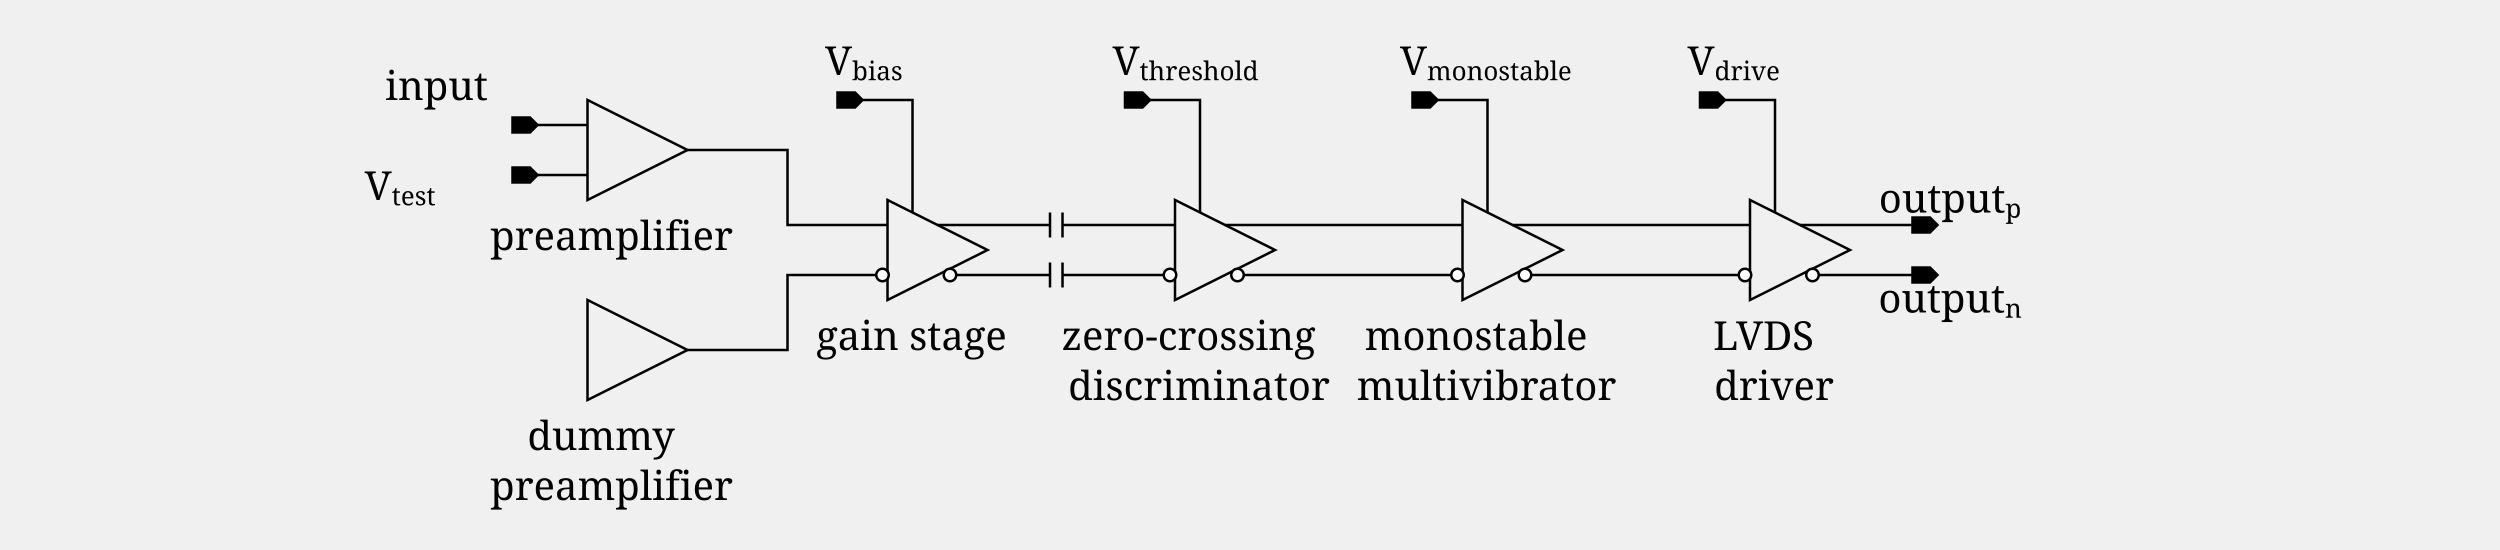
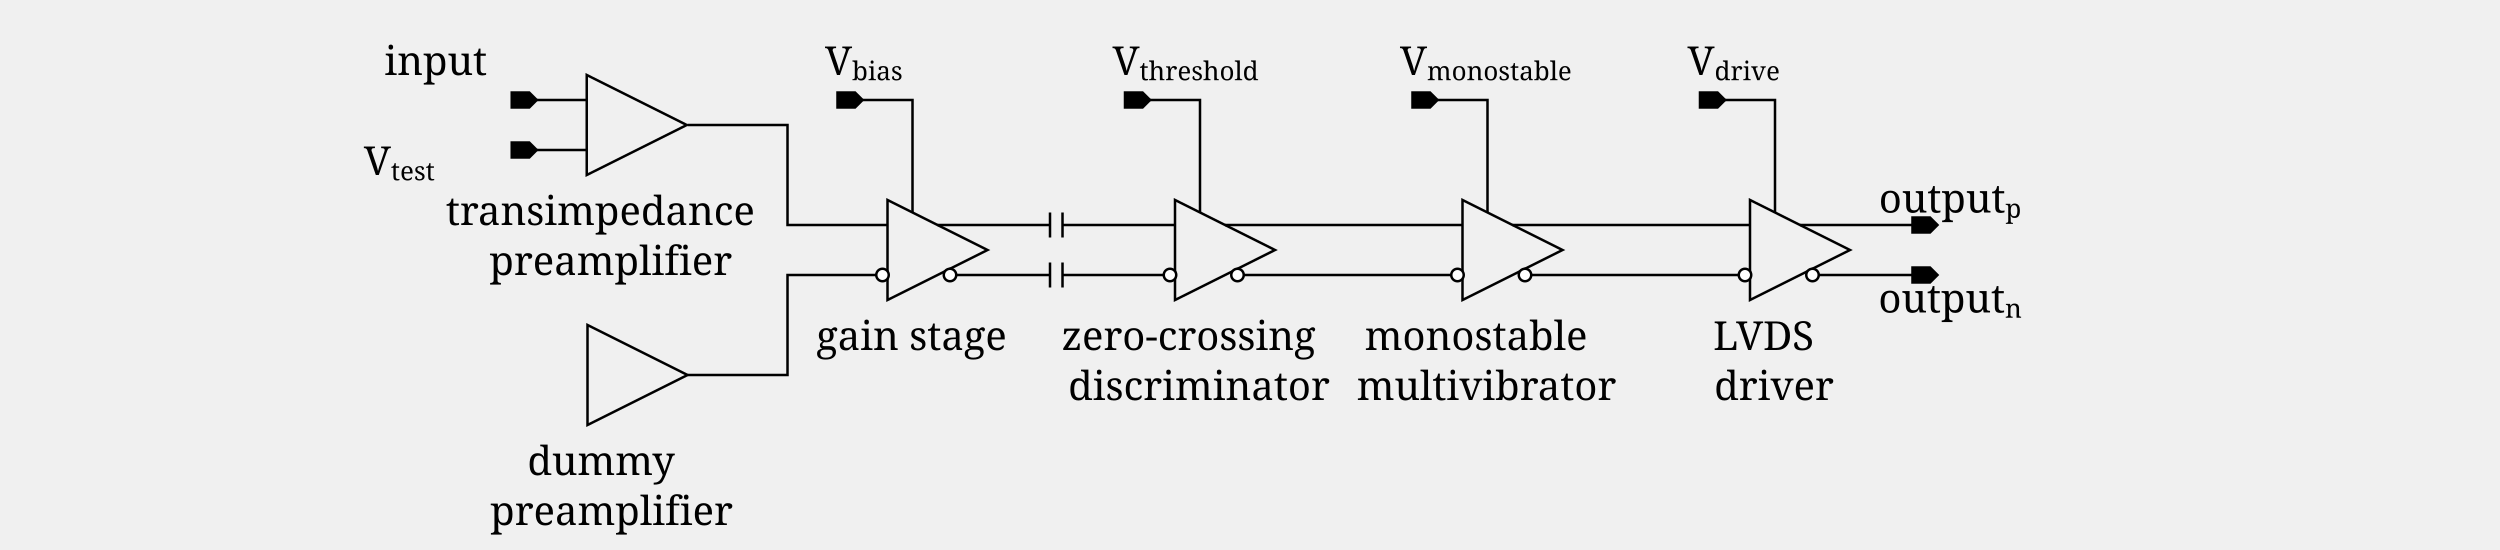
<svg xmlns="http://www.w3.org/2000/svg" width="1000" height="220" viewBox="0 0 264.58 58.208" version="1.1" id="svg1801">
  <defs id="defs1795">
    <marker orient="auto" refY="0" refX="0" id="Arrow1Mend-555" style="overflow:visible">
      <path id="path4016-71" d="M 0,0 5,-5 -12.5,0 5,5 Z" style="fill-rule:evenodd;stroke:#000000;stroke-width:1pt" transform="matrix(-0.4,0,0,-0.4,-4,0)" />
    </marker>
    <marker orient="auto" refY="0" refX="0" id="Arrow1Mend-6" style="overflow:visible">
      <path id="path4016-43" d="M 0,0 5,-5 -12.5,0 5,5 Z" style="fill-rule:evenodd;stroke:#000000;stroke-width:1pt" transform="matrix(-0.4,0,0,-0.4,-4,0)" />
    </marker>
    <marker orient="auto" refY="0" refX="0" id="Arrow1Mend-93" style="overflow:visible">
      <path id="path4016-33" d="M 0,0 5,-5 -12.5,0 5,5 Z" style="fill-rule:evenodd;stroke:#000000;stroke-width:1pt" transform="matrix(-0.4,0,0,-0.4,-4,0)" />
    </marker>
    <marker orient="auto" refY="0" refX="0" id="Arrow1Mend-00" style="overflow:visible">
      <path id="path4016-55" d="M 0,0 5,-5 -12.5,0 5,5 Z" style="fill-rule:evenodd;stroke:#000000;stroke-width:1pt" transform="matrix(-0.4,0,0,-0.4,-4,0)" />
    </marker>
    <marker orient="auto" refY="0" refX="0" id="Arrow1Mend-44" style="overflow:visible">
      <path id="path4016-8" d="M 0,0 5,-5 -12.5,0 5,5 Z" style="fill-rule:evenodd;stroke:#000000;stroke-width:1pt" transform="matrix(-0.4,0,0,-0.4,-4,0)" />
    </marker>
    <marker orient="auto" refY="0" refX="0" id="marker1569" style="overflow:visible">
      <path id="path1567" d="M 0,0 5,-5 -12.5,0 5,5 Z" style="fill-rule:evenodd;stroke:#000000;stroke-width:1pt" transform="matrix(-0.4,0,0,-0.4,-4,0)" />
    </marker>
    <marker orient="auto" refY="0" refX="0" id="marker1573" style="overflow:visible">
      <path id="path1571" d="M 0,0 5,-5 -12.5,0 5,5 Z" style="fill-rule:evenodd;stroke:#000000;stroke-width:1pt" transform="matrix(-0.4,0,0,-0.4,-4,0)" />
    </marker>
    <marker orient="auto" refY="0" refX="0" id="marker1577" style="overflow:visible">
      <path id="path1575" d="M 0,0 5,-5 -12.5,0 5,5 Z" style="fill-rule:evenodd;stroke:#000000;stroke-width:1pt" transform="matrix(-0.4,0,0,-0.4,-4,0)" />
    </marker>
    <marker orient="auto" refY="0" refX="0" id="marker1581" style="overflow:visible">
      <path id="path1579" d="M 0,0 5,-5 -12.5,0 5,5 Z" style="fill-rule:evenodd;stroke:#000000;stroke-width:1pt" transform="matrix(-0.4,0,0,-0.4,-4,0)" />
    </marker>
    <marker orient="auto" refY="0" refX="0" id="marker1585" style="overflow:visible">
      <path id="path1583" d="M 0,0 5,-5 -12.5,0 5,5 Z" style="fill-rule:evenodd;stroke:#000000;stroke-width:1pt" transform="matrix(-0.4,0,0,-0.4,-4,0)" />
    </marker>
    <marker orient="auto" refY="0" refX="0" id="marker1589" style="overflow:visible">
      <path id="path1587" d="M 0,0 5,-5 -12.5,0 5,5 Z" style="fill-rule:evenodd;stroke:#000000;stroke-width:1pt" transform="matrix(-0.4,0,0,-0.4,-4,0)" />
    </marker>
    <marker orient="auto" refY="0" refX="0" id="marker1593" style="overflow:visible">
      <path id="path1591" d="M 0,0 5,-5 -12.5,0 5,5 Z" style="fill-rule:evenodd;stroke:#000000;stroke-width:1pt" transform="matrix(-0.4,0,0,-0.4,-4,0)" />
    </marker>
    <marker orient="auto" refY="0" refX="0" id="Arrow1Mend" style="overflow:visible">
      <path id="path4016" d="M 0,0 5,-5 -12.5,0 5,5 Z" style="fill-rule:evenodd;stroke:#000000;stroke-width:1pt" transform="matrix(-0.4,0,0,-0.4,-4,0)" />
    </marker>
    <marker orient="auto" refY="0" refX="0" id="marker1599" style="overflow:visible">
      <path id="path1597" d="M 0,0 5,-5 -12.5,0 5,5 Z" style="fill-rule:evenodd;stroke:#000000;stroke-width:1pt" transform="matrix(-0.4,0,0,-0.4,-4,0)" />
    </marker>
    <marker orient="auto" refY="0" refX="0" id="marker1603" style="overflow:visible">
      <path id="path1601" d="M 0,0 5,-5 -12.5,0 5,5 Z" style="fill-rule:evenodd;stroke:#000000;stroke-width:1pt" transform="matrix(-0.4,0,0,-0.4,-4,0)" />
    </marker>
    <marker orient="auto" refY="0" refX="0" id="marker1607" style="overflow:visible">
      <path id="path1605" d="M 0,0 5,-5 -12.5,0 5,5 Z" style="fill-rule:evenodd;stroke:#000000;stroke-width:1pt" transform="matrix(-0.4,0,0,-0.4,-4,0)" />
    </marker>
    <marker orient="auto" refY="0" refX="0" id="marker1611" style="overflow:visible">
      <path id="path1609" d="M 0,0 5,-5 -12.5,0 5,5 Z" style="fill-rule:evenodd;stroke:#000000;stroke-width:1pt" transform="matrix(-0.4,0,0,-0.4,-4,0)" />
    </marker>
    <marker orient="auto" refY="0" refX="0" id="marker1615" style="overflow:visible">
      <path id="path1613" d="M 0,0 5,-5 -12.5,0 5,5 Z" style="fill-rule:evenodd;stroke:#000000;stroke-width:1pt" transform="matrix(-0.4,0,0,-0.4,-4,0)" />
    </marker>
    <marker orient="auto" refY="0" refX="0" id="marker1619" style="overflow:visible">
      <path id="path1617" d="M 0,0 5,-5 -12.5,0 5,5 Z" style="fill-rule:evenodd;stroke:#000000;stroke-width:1pt" transform="matrix(-0.4,0,0,-0.4,-4,0)" />
    </marker>
    <marker orient="auto" refY="0" refX="0" id="marker1623" style="overflow:visible">
      <path id="path1621" d="M 0,0 5,-5 -12.5,0 5,5 Z" style="fill-rule:evenodd;stroke:#000000;stroke-width:1pt" transform="matrix(-0.4,0,0,-0.4,-4,0)" />
    </marker>
    <marker orient="auto" refY="0" refX="0" id="marker1627" style="overflow:visible">
      <path id="path1625" d="M 0,0 5,-5 -12.5,0 5,5 Z" style="fill-rule:evenodd;stroke:#000000;stroke-width:1pt" transform="matrix(-0.4,0,0,-0.4,-4,0)" />
    </marker>
    <marker orient="auto" refY="0" refX="0" id="Arrow1Mstart" style="overflow:visible">
      <path id="path4013" d="M 0,0 5,-5 -12.5,0 5,5 Z" style="fill-rule:evenodd;stroke:#000000;stroke-width:1pt" transform="matrix(0.4,0,0,0.4,4,0)" />
    </marker>
    <marker orient="auto" refY="0" refX="0" id="marker1633" style="overflow:visible">
      <path id="path1631" d="M 0,0 5,-5 -12.5,0 5,5 Z" style="fill-rule:evenodd;stroke:#000000;stroke-width:1pt" transform="matrix(-0.4,0,0,-0.4,-4,0)" />
    </marker>
    <marker orient="auto" refY="0" refX="0" id="marker1637" style="overflow:visible">
      <path id="path1635" d="M 0,0 5,-5 -12.5,0 5,5 Z" style="fill-rule:evenodd;stroke:#000000;stroke-width:1pt" transform="matrix(-0.4,0,0,-0.4,-4,0)" />
    </marker>
    <marker orient="auto" refY="0" refX="0" id="marker1641" style="overflow:visible">
      <path id="path1639" d="M 0,0 5,-5 -12.5,0 5,5 Z" style="fill-rule:evenodd;stroke:#000000;stroke-width:1pt" transform="matrix(-0.4,0,0,-0.4,-4,0)" />
    </marker>
    <marker orient="auto" refY="0" refX="0" id="marker1645" style="overflow:visible">
      <path id="path1643" d="M 0,0 5,-5 -12.5,0 5,5 Z" style="fill-rule:evenodd;stroke:#000000;stroke-width:1pt" transform="matrix(-0.4,0,0,-0.4,-4,0)" />
    </marker>
    <marker orient="auto" refY="0" refX="0" id="Arrow1Mend-555-3" style="overflow:visible">
      <path id="path4016-71-6" d="M 0,0 5,-5 -12.5,0 5,5 Z" style="fill-rule:evenodd;stroke:#000000;stroke-width:1pt" transform="matrix(-0.4,0,0,-0.4,-4,0)" />
    </marker>
    <marker orient="auto" refY="0" refX="0" id="Arrow1Mend-6-7" style="overflow:visible">
      <path id="path4016-43-5" d="M 0,0 5,-5 -12.5,0 5,5 Z" style="fill-rule:evenodd;stroke:#000000;stroke-width:1pt" transform="matrix(-0.4,0,0,-0.4,-4,0)" />
    </marker>
    <marker orient="auto" refY="0" refX="0" id="Arrow1Mend-93-3" style="overflow:visible">
      <path id="path4016-33-5" d="M 0,0 5,-5 -12.5,0 5,5 Z" style="fill-rule:evenodd;stroke:#000000;stroke-width:1pt" transform="matrix(-0.4,0,0,-0.4,-4,0)" />
    </marker>
    <marker orient="auto" refY="0" refX="0" id="Arrow1Mend-00-6" style="overflow:visible">
      <path id="path4016-55-2" d="M 0,0 5,-5 -12.5,0 5,5 Z" style="fill-rule:evenodd;stroke:#000000;stroke-width:1pt" transform="matrix(-0.4,0,0,-0.4,-4,0)" />
    </marker>
    <marker orient="auto" refY="0" refX="0" id="Arrow1Mend-44-9" style="overflow:visible">
      <path id="path4016-8-1" d="M 0,0 5,-5 -12.5,0 5,5 Z" style="fill-rule:evenodd;stroke:#000000;stroke-width:1pt" transform="matrix(-0.4,0,0,-0.4,-4,0)" />
    </marker>
    <marker orient="auto" refY="0" refX="0" id="marker3151" style="overflow:visible">
      <path id="path3149" d="M 0,0 5,-5 -12.5,0 5,5 Z" style="fill-rule:evenodd;stroke:#000000;stroke-width:1pt" transform="matrix(-0.4,0,0,-0.4,-4,0)" />
    </marker>
    <marker orient="auto" refY="0" refX="0" id="marker3155" style="overflow:visible">
      <path id="path3153" d="M 0,0 5,-5 -12.5,0 5,5 Z" style="fill-rule:evenodd;stroke:#000000;stroke-width:1pt" transform="matrix(-0.4,0,0,-0.4,-4,0)" />
    </marker>
    <marker orient="auto" refY="0" refX="0" id="marker3159" style="overflow:visible">
      <path id="path3157" d="M 0,0 5,-5 -12.5,0 5,5 Z" style="fill-rule:evenodd;stroke:#000000;stroke-width:1pt" transform="matrix(-0.4,0,0,-0.4,-4,0)" />
    </marker>
    <marker orient="auto" refY="0" refX="0" id="marker3163" style="overflow:visible">
      <path id="path3161" d="M 0,0 5,-5 -12.5,0 5,5 Z" style="fill-rule:evenodd;stroke:#000000;stroke-width:1pt" transform="matrix(-0.4,0,0,-0.4,-4,0)" />
    </marker>
    <marker orient="auto" refY="0" refX="0" id="marker3167" style="overflow:visible">
      <path id="path3165" d="M 0,0 5,-5 -12.5,0 5,5 Z" style="fill-rule:evenodd;stroke:#000000;stroke-width:1pt" transform="matrix(-0.4,0,0,-0.4,-4,0)" />
    </marker>
    <marker orient="auto" refY="0" refX="0" id="marker3171" style="overflow:visible">
      <path id="path3169" d="M 0,0 5,-5 -12.5,0 5,5 Z" style="fill-rule:evenodd;stroke:#000000;stroke-width:1pt" transform="matrix(-0.4,0,0,-0.4,-4,0)" />
    </marker>
    <marker orient="auto" refY="0" refX="0" id="marker3175" style="overflow:visible">
      <path id="path3173" d="M 0,0 5,-5 -12.5,0 5,5 Z" style="fill-rule:evenodd;stroke:#000000;stroke-width:1pt" transform="matrix(-0.4,0,0,-0.4,-4,0)" />
    </marker>
    <marker orient="auto" refY="0" refX="0" id="Arrow1Mend-2" style="overflow:visible">
      <path id="path4016-7" d="M 0,0 5,-5 -12.5,0 5,5 Z" style="fill-rule:evenodd;stroke:#000000;stroke-width:1pt" transform="matrix(-0.4,0,0,-0.4,-4,0)" />
    </marker>
    <marker orient="auto" refY="0" refX="0" id="marker3181" style="overflow:visible">
      <path id="path3179" d="M 0,0 5,-5 -12.5,0 5,5 Z" style="fill-rule:evenodd;stroke:#000000;stroke-width:1pt" transform="matrix(-0.4,0,0,-0.4,-4,0)" />
    </marker>
    <marker orient="auto" refY="0" refX="0" id="marker3185" style="overflow:visible">
      <path id="path3183" d="M 0,0 5,-5 -12.5,0 5,5 Z" style="fill-rule:evenodd;stroke:#000000;stroke-width:1pt" transform="matrix(-0.4,0,0,-0.4,-4,0)" />
    </marker>
    <marker orient="auto" refY="0" refX="0" id="marker3189" style="overflow:visible">
      <path id="path3187" d="M 0,0 5,-5 -12.5,0 5,5 Z" style="fill-rule:evenodd;stroke:#000000;stroke-width:1pt" transform="matrix(-0.4,0,0,-0.4,-4,0)" />
    </marker>
    <marker orient="auto" refY="0" refX="0" id="marker3193" style="overflow:visible">
      <path id="path3191" d="M 0,0 5,-5 -12.5,0 5,5 Z" style="fill-rule:evenodd;stroke:#000000;stroke-width:1pt" transform="matrix(-0.4,0,0,-0.4,-4,0)" />
    </marker>
    <marker orient="auto" refY="0" refX="0" id="marker3197" style="overflow:visible">
      <path id="path3195" d="M 0,0 5,-5 -12.5,0 5,5 Z" style="fill-rule:evenodd;stroke:#000000;stroke-width:1pt" transform="matrix(-0.4,0,0,-0.4,-4,0)" />
    </marker>
    <marker orient="auto" refY="0" refX="0" id="marker3201" style="overflow:visible">
      <path id="path3199" d="M 0,0 5,-5 -12.5,0 5,5 Z" style="fill-rule:evenodd;stroke:#000000;stroke-width:1pt" transform="matrix(-0.4,0,0,-0.4,-4,0)" />
    </marker>
    <marker orient="auto" refY="0" refX="0" id="marker3205" style="overflow:visible">
      <path id="path3203" d="M 0,0 5,-5 -12.5,0 5,5 Z" style="fill-rule:evenodd;stroke:#000000;stroke-width:1pt" transform="matrix(-0.4,0,0,-0.4,-4,0)" />
    </marker>
    <marker orient="auto" refY="0" refX="0" id="marker3209" style="overflow:visible">
      <path id="path3207" d="M 0,0 5,-5 -12.5,0 5,5 Z" style="fill-rule:evenodd;stroke:#000000;stroke-width:1pt" transform="matrix(-0.4,0,0,-0.4,-4,0)" />
    </marker>
    <marker orient="auto" refY="0" refX="0" id="Arrow1Mstart-0" style="overflow:visible">
      <path id="path4013-9" d="M 0,0 5,-5 -12.5,0 5,5 Z" style="fill-rule:evenodd;stroke:#000000;stroke-width:1pt" transform="matrix(0.4,0,0,0.4,4,0)" />
    </marker>
    <marker orient="auto" refY="0" refX="0" id="marker3215" style="overflow:visible">
      <path id="path3213" d="M 0,0 5,-5 -12.5,0 5,5 Z" style="fill-rule:evenodd;stroke:#000000;stroke-width:1pt" transform="matrix(-0.4,0,0,-0.4,-4,0)" />
    </marker>
    <marker orient="auto" refY="0" refX="0" id="marker3219" style="overflow:visible">
      <path id="path3217" d="M 0,0 5,-5 -12.5,0 5,5 Z" style="fill-rule:evenodd;stroke:#000000;stroke-width:1pt" transform="matrix(-0.4,0,0,-0.4,-4,0)" />
    </marker>
    <marker orient="auto" refY="0" refX="0" id="marker3223" style="overflow:visible">
      <path id="path3221" d="M 0,0 5,-5 -12.5,0 5,5 Z" style="fill-rule:evenodd;stroke:#000000;stroke-width:1pt" transform="matrix(-0.4,0,0,-0.4,-4,0)" />
    </marker>
    <marker orient="auto" refY="0" refX="0" id="marker3227" style="overflow:visible">
      <path id="path3225" d="M 0,0 5,-5 -12.5,0 5,5 Z" style="fill-rule:evenodd;stroke:#000000;stroke-width:1pt" transform="matrix(-0.4,0,0,-0.4,-4,0)" />
    </marker>
    <marker orient="auto" refY="0" refX="0" id="Arrow1Mend-2-6" style="overflow:visible">
      <path id="path4016-7-2" d="M 0,0 5,-5 -12.5,0 5,5 Z" style="fill-rule:evenodd;stroke:#000000;stroke-width:1pt" transform="matrix(-0.4,0,0,-0.4,-4,0)" />
    </marker>
    <marker orient="auto" refY="0" refX="0" id="marker1415" style="overflow:visible">
      <path id="path1413" d="M 0,0 5,-5 -12.5,0 5,5 Z" style="fill-rule:evenodd;stroke:#000000;stroke-width:1pt" transform="matrix(-0.4,0,0,-0.4,-4,0)" />
    </marker>
    <marker orient="auto" refY="0" refX="0" id="marker1419" style="overflow:visible">
      <path id="path1417" d="M 0,0 5,-5 -12.5,0 5,5 Z" style="fill-rule:evenodd;stroke:#000000;stroke-width:1pt" transform="matrix(-0.4,0,0,-0.4,-4,0)" />
    </marker>
    <marker orient="auto" refY="0" refX="0" id="marker1423" style="overflow:visible">
      <path id="path1421" d="M 0,0 5,-5 -12.5,0 5,5 Z" style="fill-rule:evenodd;stroke:#000000;stroke-width:1pt" transform="matrix(-0.4,0,0,-0.4,-4,0)" />
    </marker>
    <marker orient="auto" refY="0" refX="0" id="marker1427" style="overflow:visible">
      <path id="path1425" d="M 0,0 5,-5 -12.5,0 5,5 Z" style="fill-rule:evenodd;stroke:#000000;stroke-width:1pt" transform="matrix(-0.4,0,0,-0.4,-4,0)" />
    </marker>
    <marker orient="auto" refY="0" refX="0" id="marker1431" style="overflow:visible">
      <path id="path1429" d="M 0,0 5,-5 -12.5,0 5,5 Z" style="fill-rule:evenodd;stroke:#000000;stroke-width:1pt" transform="matrix(-0.4,0,0,-0.4,-4,0)" />
    </marker>
    <marker orient="auto" refY="0" refX="0" id="marker1435" style="overflow:visible">
      <path id="path1433" d="M 0,0 5,-5 -12.5,0 5,5 Z" style="fill-rule:evenodd;stroke:#000000;stroke-width:1pt" transform="matrix(-0.4,0,0,-0.4,-4,0)" />
    </marker>
    <marker orient="auto" refY="0" refX="0" id="marker1439" style="overflow:visible">
      <path id="path1437" d="M 0,0 5,-5 -12.5,0 5,5 Z" style="fill-rule:evenodd;stroke:#000000;stroke-width:1pt" transform="matrix(-0.4,0,0,-0.4,-4,0)" />
    </marker>
    <marker orient="auto" refY="0" refX="0" id="Arrow1Mstart-7" style="overflow:visible">
      <path id="path4013-92" d="M 0,0 5,-5 -12.5,0 5,5 Z" style="fill-rule:evenodd;stroke:#000000;stroke-width:1pt" transform="matrix(0.4,0,0,0.4,4,0)" />
    </marker>
    <marker orient="auto" refY="0" refX="0" id="Arrow1Mend-555-3-0" style="overflow:visible">
      <path id="path4016-71-6-2" d="M 0,0 5,-5 -12.5,0 5,5 Z" style="fill-rule:evenodd;stroke:#000000;stroke-width:1pt" transform="matrix(-0.4,0,0,-0.4,-4,0)" />
    </marker>
    <marker orient="auto" refY="0" refX="0" id="Arrow1Mend-6-7-2" style="overflow:visible">
      <path id="path4016-43-5-2" d="M 0,0 5,-5 -12.5,0 5,5 Z" style="fill-rule:evenodd;stroke:#000000;stroke-width:1pt" transform="matrix(-0.4,0,0,-0.4,-4,0)" />
    </marker>
    <marker orient="auto" refY="0" refX="0" id="Arrow1Mstart-7-8" style="overflow:visible">
      <path id="path4013-92-9" d="M 0,0 5,-5 -12.5,0 5,5 Z" style="fill-rule:evenodd;stroke:#000000;stroke-width:1pt" transform="matrix(0.4,0,0,0.4,4,0)" />
    </marker>
    <marker orient="auto" refY="0" refX="0" id="Arrow1Mend-555-3-0-7" style="overflow:visible">
      <path id="path4016-71-6-2-3" d="M 0,0 5,-5 -12.5,0 5,5 Z" style="fill-rule:evenodd;stroke:#000000;stroke-width:1pt" transform="matrix(-0.4,0,0,-0.4,-4,0)" />
    </marker>
    <marker orient="auto" refY="0" refX="0" id="Arrow1Mend-2-2" style="overflow:visible">
      <path id="path4016-7-28" d="M 0,0 5,-5 -12.5,0 5,5 Z" style="fill-rule:evenodd;stroke:#000000;stroke-width:1pt" transform="matrix(-0.4,0,0,-0.4,-4,0)" />
    </marker>
    <marker orient="auto" refY="0" refX="0" id="marker1662" style="overflow:visible">
      <path id="path1660" d="M 0,0 5,-5 -12.5,0 5,5 Z" style="fill-rule:evenodd;stroke:#000000;stroke-width:1pt" transform="matrix(-0.4,0,0,-0.4,-4,0)" />
    </marker>
    <marker orient="auto" refY="0" refX="0" id="marker1666" style="overflow:visible">
      <path id="path1664" d="M 0,0 5,-5 -12.5,0 5,5 Z" style="fill-rule:evenodd;stroke:#000000;stroke-width:1pt" transform="matrix(-0.4,0,0,-0.4,-4,0)" />
    </marker>
    <marker orient="auto" refY="0" refX="0" id="marker1670" style="overflow:visible">
      <path id="path1668" d="M 0,0 5,-5 -12.5,0 5,5 Z" style="fill-rule:evenodd;stroke:#000000;stroke-width:1pt" transform="matrix(-0.4,0,0,-0.4,-4,0)" />
    </marker>
    <marker orient="auto" refY="0" refX="0" id="Arrow1Mend-2-6-9" style="overflow:visible">
      <path id="path4016-7-2-7" d="M 0,0 5,-5 -12.5,0 5,5 Z" style="fill-rule:evenodd;stroke:#000000;stroke-width:1pt" transform="matrix(-0.4,0,0,-0.4,-4,0)" />
    </marker>
    <marker orient="auto" refY="0" refX="0" id="marker1676" style="overflow:visible">
      <path id="path1674" d="M 0,0 5,-5 -12.5,0 5,5 Z" style="fill-rule:evenodd;stroke:#000000;stroke-width:1pt" transform="matrix(-0.4,0,0,-0.4,-4,0)" />
    </marker>
    <marker orient="auto" refY="0" refX="0" id="marker1680" style="overflow:visible">
      <path id="path1678" d="M 0,0 5,-5 -12.5,0 5,5 Z" style="fill-rule:evenodd;stroke:#000000;stroke-width:1pt" transform="matrix(-0.4,0,0,-0.4,-4,0)" />
    </marker>
    <marker orient="auto" refY="0" refX="0" id="marker1684" style="overflow:visible">
      <path id="path1682" d="M 0,0 5,-5 -12.5,0 5,5 Z" style="fill-rule:evenodd;stroke:#000000;stroke-width:1pt" transform="matrix(-0.4,0,0,-0.4,-4,0)" />
    </marker>
    <marker orient="auto" refY="0" refX="0" id="Arrow1Mstart-7-4" style="overflow:visible">
      <path id="path4013-92-5" d="M 0,0 5,-5 -12.5,0 5,5 Z" style="fill-rule:evenodd;stroke:#000000;stroke-width:1pt" transform="matrix(0.4,0,0,0.4,4,0)" />
    </marker>
    <marker orient="auto" refY="0" refX="0" id="Arrow1Mend-555-3-0-0" style="overflow:visible">
      <path id="path4016-71-6-2-36" d="M 0,0 5,-5 -12.5,0 5,5 Z" style="fill-rule:evenodd;stroke:#000000;stroke-width:1pt" transform="matrix(-0.4,0,0,-0.4,-4,0)" />
    </marker>
    <marker orient="auto" refY="0" refX="0" id="Arrow1Mend-6-7-4" style="overflow:visible">
      <path id="path4016-43-5-9" d="M 0,0 5,-5 -12.5,0 5,5 Z" style="fill-rule:evenodd;stroke:#000000;stroke-width:1pt" transform="matrix(-0.4,0,0,-0.4,-4,0)" />
    </marker>
    <marker orient="auto" refY="0" refX="0" id="Arrow1Mend-2-1" style="overflow:visible">
      <path id="path4016-7-29" d="M 0,0 5,-5 -12.5,0 5,5 Z" style="fill-rule:evenodd;stroke:#000000;stroke-width:1pt" transform="matrix(-0.4,0,0,-0.4,-4,0)" />
    </marker>
    <marker orient="auto" refY="0" refX="0" id="marker4575" style="overflow:visible">
      <path id="path4573" d="M 0,0 5,-5 -12.5,0 5,5 Z" style="fill-rule:evenodd;stroke:#000000;stroke-width:1pt" transform="matrix(-0.4,0,0,-0.4,-4,0)" />
    </marker>
    <marker orient="auto" refY="0" refX="0" id="marker4579" style="overflow:visible">
      <path id="path4577" d="M 0,0 5,-5 -12.5,0 5,5 Z" style="fill-rule:evenodd;stroke:#000000;stroke-width:1pt" transform="matrix(-0.4,0,0,-0.4,-4,0)" />
    </marker>
    <marker orient="auto" refY="0" refX="0" id="marker4583" style="overflow:visible">
      <path id="path4581" d="M 0,0 5,-5 -12.5,0 5,5 Z" style="fill-rule:evenodd;stroke:#000000;stroke-width:1pt" transform="matrix(-0.4,0,0,-0.4,-4,0)" />
    </marker>
    <marker orient="auto" refY="0" refX="0" id="Arrow1Mend-2-6-3" style="overflow:visible">
      <path id="path4016-7-2-9" d="M 0,0 5,-5 -12.5,0 5,5 Z" style="fill-rule:evenodd;stroke:#000000;stroke-width:1pt" transform="matrix(-0.4,0,0,-0.4,-4,0)" />
    </marker>
    <marker orient="auto" refY="0" refX="0" id="marker4589" style="overflow:visible">
      <path id="path4587" d="M 0,0 5,-5 -12.5,0 5,5 Z" style="fill-rule:evenodd;stroke:#000000;stroke-width:1pt" transform="matrix(-0.4,0,0,-0.4,-4,0)" />
    </marker>
    <marker orient="auto" refY="0" refX="0" id="marker4593" style="overflow:visible">
      <path id="path4591" d="M 0,0 5,-5 -12.5,0 5,5 Z" style="fill-rule:evenodd;stroke:#000000;stroke-width:1pt" transform="matrix(-0.4,0,0,-0.4,-4,0)" />
    </marker>
    <marker orient="auto" refY="0" refX="0" id="marker4597" style="overflow:visible">
      <path id="path4595" d="M 0,0 5,-5 -12.5,0 5,5 Z" style="fill-rule:evenodd;stroke:#000000;stroke-width:1pt" transform="matrix(-0.4,0,0,-0.4,-4,0)" />
    </marker>
    <marker orient="auto" refY="0" refX="0" id="Arrow1Mend-2-2-0" style="overflow:visible">
      <path id="path4016-7-28-8" d="M 0,0 5,-5 -12.5,0 5,5 Z" style="fill-rule:evenodd;stroke:#000000;stroke-width:1pt" transform="matrix(-0.4,0,0,-0.4,-4,0)" />
    </marker>
    <marker orient="auto" refY="0" refX="0" id="marker4603" style="overflow:visible">
      <path id="path4601" d="M 0,0 5,-5 -12.5,0 5,5 Z" style="fill-rule:evenodd;stroke:#000000;stroke-width:1pt" transform="matrix(-0.4,0,0,-0.4,-4,0)" />
    </marker>
    <marker orient="auto" refY="0" refX="0" id="marker4607" style="overflow:visible">
      <path id="path4605" d="M 0,0 5,-5 -12.5,0 5,5 Z" style="fill-rule:evenodd;stroke:#000000;stroke-width:1pt" transform="matrix(-0.4,0,0,-0.4,-4,0)" />
    </marker>
    <marker orient="auto" refY="0" refX="0" id="marker4611" style="overflow:visible">
      <path id="path4609" d="M 0,0 5,-5 -12.5,0 5,5 Z" style="fill-rule:evenodd;stroke:#000000;stroke-width:1pt" transform="matrix(-0.4,0,0,-0.4,-4,0)" />
    </marker>
    <marker orient="auto" refY="0" refX="0" id="Arrow1Mend-2-6-9-8" style="overflow:visible">
      <path id="path4016-7-2-7-5" d="M 0,0 5,-5 -12.5,0 5,5 Z" style="fill-rule:evenodd;stroke:#000000;stroke-width:1pt" transform="matrix(-0.4,0,0,-0.4,-4,0)" />
    </marker>
    <marker orient="auto" refY="0" refX="0" id="marker4617" style="overflow:visible">
      <path id="path4615" d="M 0,0 5,-5 -12.5,0 5,5 Z" style="fill-rule:evenodd;stroke:#000000;stroke-width:1pt" transform="matrix(-0.4,0,0,-0.4,-4,0)" />
    </marker>
    <marker orient="auto" refY="0" refX="0" id="marker4621" style="overflow:visible">
      <path id="path4619" d="M 0,0 5,-5 -12.5,0 5,5 Z" style="fill-rule:evenodd;stroke:#000000;stroke-width:1pt" transform="matrix(-0.4,0,0,-0.4,-4,0)" />
    </marker>
    <marker orient="auto" refY="0" refX="0" id="marker4625" style="overflow:visible">
      <path id="path4623" d="M 0,0 5,-5 -12.5,0 5,5 Z" style="fill-rule:evenodd;stroke:#000000;stroke-width:1pt" transform="matrix(-0.4,0,0,-0.4,-4,0)" />
    </marker>
    <marker orient="auto" refY="0" refX="0" id="Arrow1Mend-6-7-9" style="overflow:visible">
      <path id="path4016-43-5-6" d="M 0,0 5,-5 -12.5,0 5,5 Z" style="fill-rule:evenodd;stroke:#000000;stroke-width:1pt" transform="matrix(-0.4,0,0,-0.4,-4,0)" />
    </marker>
    <marker orient="auto" refY="0" refX="0" id="Arrow1Mstart-7-2" style="overflow:visible">
      <path id="path4013-92-1" d="M 0,0 5,-5 -12.5,0 5,5 Z" style="fill-rule:evenodd;stroke:#000000;stroke-width:1pt" transform="matrix(0.4,0,0,0.4,4,0)" />
    </marker>
    <marker orient="auto" refY="0" refX="0" id="Arrow1Mend-555-3-0-78" style="overflow:visible">
      <path id="path4016-71-6-2-5" d="M 0,0 5,-5 -12.5,0 5,5 Z" style="fill-rule:evenodd;stroke:#000000;stroke-width:1pt" transform="matrix(-0.4,0,0,-0.4,-4,0)" />
    </marker>
    <marker orient="auto" refY="0" refX="0" id="Arrow1Mend-6-7-2-7" style="overflow:visible">
      <path id="path4016-43-5-2-4" d="M 0,0 5,-5 -12.5,0 5,5 Z" style="fill-rule:evenodd;stroke:#000000;stroke-width:1pt" transform="matrix(-0.4,0,0,-0.4,-4,0)" />
    </marker>
    <marker orient="auto" refY="0" refX="0" id="Arrow1Mstart-7-8-1" style="overflow:visible">
      <path id="path4013-92-9-8" d="M 0,0 5,-5 -12.5,0 5,5 Z" style="fill-rule:evenodd;stroke:#000000;stroke-width:1pt" transform="matrix(0.4,0,0,0.4,4,0)" />
    </marker>
    <marker orient="auto" refY="0" refX="0" id="Arrow1Mend-555-3-0-7-5" style="overflow:visible">
      <path id="path4016-71-6-2-3-9" d="M 0,0 5,-5 -12.5,0 5,5 Z" style="fill-rule:evenodd;stroke:#000000;stroke-width:1pt" transform="matrix(-0.4,0,0,-0.4,-4,0)" />
    </marker>
    <marker orient="auto" refY="0" refX="0" id="Arrow1Mend-6-7-9-1" style="overflow:visible">
      <path id="path4016-43-5-6-2" d="M 0,0 5,-5 -12.5,0 5,5 Z" style="fill-rule:evenodd;stroke:#000000;stroke-width:1pt" transform="matrix(-0.4,0,0,-0.4,-4,0)" />
    </marker>
    <marker orient="auto" refY="0" refX="0" id="Arrow1Mend-6-7-9-0" style="overflow:visible">
      <path id="path4016-43-5-6-9" d="M 0,0 5,-5 -12.5,0 5,5 Z" style="fill-rule:evenodd;stroke:#000000;stroke-width:1pt" transform="matrix(-0.4,0,0,-0.4,-4,0)" />
    </marker>
  </defs>
  <g id="layer1">
-     <path style="fill:none;stroke:#000000;stroke-width:0.265px;stroke-linecap:butt;stroke-linejoin:miter;stroke-opacity:1" d="m 62.176,21.166 v -10.583 L 72.76,15.875 Z" id="path6626" />
-     <path style="fill:none;stroke:#000000;stroke-width:0.265px;stroke-linecap:butt;stroke-linejoin:miter;stroke-opacity:1" d="M 62.176,42.333 V 31.75 l 10.583,5.292 z" id="path6626-5" />
+     <path style="fill:none;stroke:#000000;stroke-width:0.265px;stroke-linecap:butt;stroke-linejoin:miter;stroke-opacity:1" d="M 62.095,18.521 V 7.937 l 10.583,5.292 z" id="path6626" />
+     <path style="fill:none;stroke:#000000;stroke-width:0.265px;stroke-linecap:butt;stroke-linejoin:miter;stroke-opacity:1" d="M 62.176,44.979 V 34.395 l 10.583,5.292 z" id="path6626-5" />
    <path style="fill:none;stroke:#000000;stroke-width:0.265px;stroke-linecap:butt;stroke-linejoin:miter;stroke-opacity:1" d="M 93.926,31.75 V 21.166 L 104.509,26.458 Z" id="path6626-5-3" />
    <path style="fill:none;stroke:#000000;stroke-width:0.265px;stroke-linecap:butt;stroke-linejoin:miter;stroke-opacity:1" d="M 124.353,31.75 V 21.166 L 134.936,26.458 Z" id="path6626-5-5" />
    <path style="fill:none;stroke:#000000;stroke-width:0.265px;stroke-linecap:butt;stroke-linejoin:miter;stroke-opacity:1" d="M 154.779,31.75 V 21.166 L 165.363,26.458 Z" id="path6626-5-6" />
    <path style="fill:none;stroke:#000000;stroke-width:0.265px;stroke-linecap:butt;stroke-linejoin:miter;stroke-opacity:1" d="M 185.206,31.75 V 21.166 l 10.583,5.292 z" id="path6626-5-2" />
-     <path style="fill:none;stroke:#000000;stroke-width:0.265px;stroke-linecap:butt;stroke-linejoin:miter;stroke-opacity:1" d="M 72.76,37.041 H 83.343 V 29.104 H 93.926" id="path2374" />
-     <path style="fill:none;stroke:#000000;stroke-width:0.265px;stroke-linecap:butt;stroke-linejoin:miter;stroke-opacity:1" d="m 72.76,15.875 h 10.583 v 7.937 h 10.583" id="path2376" />
+     <path style="fill:none;stroke:#000000;stroke-width:0.265px;stroke-linecap:butt;stroke-linejoin:miter;stroke-opacity:1" d="M 72.76,39.687 H 83.343 V 29.104 h 10.583" id="path2374" />
+     <path style="fill:none;stroke:#000000;stroke-width:0.265px;stroke-linecap:butt;stroke-linejoin:miter;stroke-opacity:1" d="m 72.76,13.229 h 10.583 l 0,10.583 h 10.583" id="path2376" />
    <path style="fill:none;stroke:#000000;stroke-width:0.265px;stroke-linecap:butt;stroke-linejoin:miter;stroke-opacity:1" d="m 99.218,23.812 h 11.906" id="path2378" />
    <path style="fill:none;stroke:#000000;stroke-width:0.265px;stroke-linecap:butt;stroke-linejoin:miter;stroke-opacity:1" d="m 100.54,29.104 h 10.583" id="path2380" />
-     <path style="fill:none;stroke:#000000;stroke-width:0.265px;stroke-linecap:butt;stroke-linejoin:miter;stroke-opacity:1" d="M 62.176,18.521 H 56.885" id="path2382" />
-     <path style="fill:none;stroke:#000000;stroke-width:0.265px;stroke-linecap:butt;stroke-linejoin:miter;stroke-opacity:1" d="M 62.176,13.229 H 56.885" id="path2384" />
+     <path style="fill:none;stroke:#000000;stroke-width:0.265px;stroke-linecap:butt;stroke-linejoin:miter;stroke-opacity:1" d="m 62.095,15.875 h -5.292" id="path2382" />
+     <path style="fill:none;stroke:#000000;stroke-width:0.265px;stroke-linecap:butt;stroke-linejoin:miter;stroke-opacity:1" d="m 62.095,10.583 h -5.292" id="path2384" />
    <path style="fill:none;stroke:#000000;stroke-width:0.265px;stroke-linecap:butt;stroke-linejoin:miter;stroke-opacity:1" d="m 130.967,29.104 h 23.812" id="path2386" />
    <path style="fill:none;stroke:#000000;stroke-width:0.265px;stroke-linecap:butt;stroke-linejoin:miter;stroke-opacity:1" d="m 129.644,23.812 h 25.135" id="path2388" />
    <path style="fill:none;stroke:#000000;stroke-width:0.265px;stroke-linecap:butt;stroke-linejoin:miter;stroke-opacity:1" d="M 160.071,23.812 H 185.206" id="path2390" />
    <path style="fill:none;stroke:#000000;stroke-width:0.265px;stroke-linecap:butt;stroke-linejoin:miter;stroke-opacity:1" d="M 96.572,22.489 V 10.583 h -5.292" id="path2394" />
    <path style="fill:none;stroke:#000000;stroke-width:0.265px;stroke-linecap:butt;stroke-linejoin:miter;stroke-opacity:1" d="m 126.998,22.489 v -11.906 h -5.292" id="path2396" />
    <path style="fill:none;stroke:#000000;stroke-width:0.265px;stroke-linecap:butt;stroke-linejoin:miter;stroke-opacity:1" d="m 157.425,22.489 v -11.906 h -5.292" id="path2398" />
    <path style="fill:none;stroke:#000000;stroke-width:0.265px;stroke-linecap:butt;stroke-linejoin:miter;stroke-opacity:1" d="M 187.852,22.489 V 10.583 h -5.292" id="path2400" />
    <circle style="fill:#ffffff;fill-opacity:1;stroke:#000000;stroke-width:0.265;stroke-miterlimit:4;stroke-dasharray:none;stroke-dashoffset:0;stroke-opacity:1" id="path6573-33-7-2" cx="93.397" cy="29.104" r="0.661" />
    <circle style="fill:#ffffff;fill-opacity:1;stroke:#000000;stroke-width:0.265;stroke-miterlimit:4;stroke-dasharray:none;stroke-dashoffset:0;stroke-opacity:1" id="path6573-33-7-2-1" cx="100.54" cy="29.104" r="0.661" />
    <circle style="fill:#ffffff;fill-opacity:1;stroke:#000000;stroke-width:0.265;stroke-miterlimit:4;stroke-dasharray:none;stroke-dashoffset:0;stroke-opacity:1" id="path6573-33-7-2-1-3" cx="130.967" cy="29.104" r="0.661" />
    <circle style="fill:#ffffff;fill-opacity:1;stroke:#000000;stroke-width:0.265;stroke-miterlimit:4;stroke-dasharray:none;stroke-dashoffset:0;stroke-opacity:1" id="path6573-33-7-2-2-6" cx="154.25" cy="29.104" r="0.661" />
    <path style="fill:none;stroke:#000000;stroke-width:0.265px;stroke-linecap:butt;stroke-linejoin:miter;stroke-opacity:1" d="M 161.394,29.104 H 185.206" id="path2386-0" />
    <circle style="fill:#ffffff;fill-opacity:1;stroke:#000000;stroke-width:0.265;stroke-miterlimit:4;stroke-dasharray:none;stroke-dashoffset:0;stroke-opacity:1" id="path6573-33-7-2-1-3-6" cx="161.394" cy="29.104" r="0.661" />
    <circle style="fill:#ffffff;fill-opacity:1;stroke:#000000;stroke-width:0.265;stroke-miterlimit:4;stroke-dasharray:none;stroke-dashoffset:0;stroke-opacity:1" id="path6573-33-7-2-2-6-2" cx="184.677" cy="29.104" r="0.661" />
    <path style="fill:none;stroke:#000000;stroke-width:0.265px;stroke-linecap:butt;stroke-linejoin:miter;stroke-opacity:1" d="m 191.821,29.104 10.583,10e-6" id="path2386-0-6" />
    <circle style="fill:#ffffff;fill-opacity:1;stroke:#000000;stroke-width:0.265;stroke-miterlimit:4;stroke-dasharray:none;stroke-dashoffset:0;stroke-opacity:1" id="path6573-33-7-2-1-3-6-1" cx="191.82" cy="29.104" r="0.661" />
    <text xml:space="preserve" style="font-style:normal;font-variant:normal;font-weight:normal;font-stretch:normal;font-size:4.233px;line-height:125%;font-family:Cambria;-inkscape-font-specification:Cambria;letter-spacing:0px;word-spacing:0px;fill:#000000;fill-opacity:1;stroke:none;stroke-width:0.265" x="99.217" y="37.041" id="text5746-1-66-4-1-2-2">
      <tspan x="99.217" y="37.041" style="font-style:normal;font-variant:normal;font-weight:normal;font-stretch:normal;font-size:4.233px;font-family:Cambria;-inkscape-font-specification:Cambria;font-variant-ligatures:normal;font-variant-caps:normal;font-variant-numeric:normal;font-feature-settings:normal;text-align:center;writing-mode:lr-tb;text-anchor:middle;stroke-width:0.265" id="tspan1494">gain stage</tspan>
    </text>
    <text xml:space="preserve" style="font-style:normal;font-variant:normal;font-weight:normal;font-stretch:normal;font-size:4.233px;line-height:125%;font-family:Cambria;-inkscape-font-specification:Cambria;letter-spacing:0px;word-spacing:0px;fill:#000000;fill-opacity:1;stroke:none;stroke-width:0.265" x="129.644" y="37.041" id="text5746-1-66-4-1-2-2-7">
      <tspan x="129.644" y="37.041" style="font-style:normal;font-variant:normal;font-weight:normal;font-stretch:normal;font-size:4.233px;font-family:Cambria;-inkscape-font-specification:Cambria;font-variant-ligatures:normal;font-variant-caps:normal;font-variant-numeric:normal;font-feature-settings:normal;text-align:center;writing-mode:lr-tb;text-anchor:middle;stroke-width:0.265" id="tspan1494-9">zero-crossing</tspan>
      <tspan x="129.644" y="42.333" style="font-style:normal;font-variant:normal;font-weight:normal;font-stretch:normal;font-size:4.233px;font-family:Cambria;-inkscape-font-specification:Cambria;font-variant-ligatures:normal;font-variant-caps:normal;font-variant-numeric:normal;font-feature-settings:normal;text-align:center;writing-mode:lr-tb;text-anchor:middle;stroke-width:0.265" id="tspan2606">discriminator</tspan>
    </text>
    <text xml:space="preserve" style="font-style:normal;font-variant:normal;font-weight:normal;font-stretch:normal;font-size:4.233px;line-height:125%;font-family:Cambria;-inkscape-font-specification:Cambria;letter-spacing:0px;word-spacing:0px;fill:#000000;fill-opacity:1;stroke:none;stroke-width:0.265" x="160.071" y="37.041" id="text5746-1-66-4-1-2-2-2">
      <tspan x="160.071" y="37.041" style="font-style:normal;font-variant:normal;font-weight:normal;font-stretch:normal;font-size:4.233px;font-family:Cambria;-inkscape-font-specification:Cambria;font-variant-ligatures:normal;font-variant-caps:normal;font-variant-numeric:normal;font-feature-settings:normal;text-align:center;writing-mode:lr-tb;text-anchor:middle;stroke-width:0.265" id="tspan1494-0">monostable</tspan>
      <tspan x="160.071" y="42.333" style="font-style:normal;font-variant:normal;font-weight:normal;font-stretch:normal;font-size:4.233px;font-family:Cambria;-inkscape-font-specification:Cambria;font-variant-ligatures:normal;font-variant-caps:normal;font-variant-numeric:normal;font-feature-settings:normal;text-align:center;writing-mode:lr-tb;text-anchor:middle;stroke-width:0.265" id="tspan1721">multivibrator</tspan>
    </text>
    <text xml:space="preserve" style="font-style:normal;font-variant:normal;font-weight:normal;font-stretch:normal;font-size:4.233px;line-height:125%;font-family:Cambria;-inkscape-font-specification:Cambria;letter-spacing:0px;word-spacing:0px;fill:#000000;fill-opacity:1;stroke:none;stroke-width:0.265" x="190.498" y="37.041" id="text5746-1-66-4-1-2-2-2-2">
      <tspan x="190.498" y="37.041" style="font-style:normal;font-variant:normal;font-weight:normal;font-stretch:normal;font-size:4.233px;font-family:Cambria;-inkscape-font-specification:Cambria;font-variant-ligatures:normal;font-variant-caps:normal;font-variant-numeric:normal;font-feature-settings:normal;text-align:center;writing-mode:lr-tb;text-anchor:middle;stroke-width:0.265" id="tspan1494-0-3">LVDS</tspan>
      <tspan x="190.498" y="42.333" style="font-style:normal;font-variant:normal;font-weight:normal;font-stretch:normal;font-size:4.233px;font-family:Cambria;-inkscape-font-specification:Cambria;font-variant-ligatures:normal;font-variant-caps:normal;font-variant-numeric:normal;font-feature-settings:normal;text-align:center;writing-mode:lr-tb;text-anchor:middle;stroke-width:0.265" id="tspan1723">driver</tspan>
    </text>
    <path style="fill:none;stroke:#000000;stroke-width:0.265px;stroke-linecap:butt;stroke-linejoin:miter;stroke-opacity:1" d="m 190.498,23.812 h 11.906" id="path2390-7" />
    <path style="fill:#000000;fill-opacity:1;stroke:#000000;stroke-width:0.265px;stroke-linecap:butt;stroke-linejoin:miter;stroke-opacity:1" d="m 182.56,10.583 -0.794,0.794 H 179.914 V 9.789 h 1.852 z" id="path2676" />
    <path style="fill:#000000;fill-opacity:1;stroke:#000000;stroke-width:0.265px;stroke-linecap:butt;stroke-linejoin:miter;stroke-opacity:1" d="m 152.133,10.583 -0.794,0.794 h -1.852 v -1.587 h 1.852 z" id="path2676-5" />
    <path style="fill:#000000;fill-opacity:1;stroke:#000000;stroke-width:0.265px;stroke-linecap:butt;stroke-linejoin:miter;stroke-opacity:1" d="m 121.707,10.583 -0.794,0.794 H 119.061 v -1.587 h 1.852 z" id="path2676-9" />
    <path style="fill:#000000;fill-opacity:1;stroke:#000000;stroke-width:0.265px;stroke-linecap:butt;stroke-linejoin:miter;stroke-opacity:1" d="m 91.28,10.583 -0.794,0.794 H 88.634 V 9.789 h 1.852 z" id="path2676-2" />
-     <path style="fill:#000000;fill-opacity:1;stroke:#000000;stroke-width:0.265px;stroke-linecap:butt;stroke-linejoin:miter;stroke-opacity:1" d="m 56.885,18.521 -0.794,0.794 H 54.239 v -1.587 h 1.852 z" id="path2676-28" />
-     <path style="fill:#000000;fill-opacity:1;stroke:#000000;stroke-width:0.265px;stroke-linecap:butt;stroke-linejoin:miter;stroke-opacity:1" d="m 56.885,13.229 -0.794,0.794 H 54.239 v -1.587 h 1.852 z" id="path2676-97" />
-     <text xml:space="preserve" style="font-style:normal;font-variant:normal;font-weight:normal;font-stretch:normal;font-size:4.233px;line-height:125%;font-family:Cambria;-inkscape-font-specification:Cambria;letter-spacing:0px;word-spacing:0px;fill:#000000;fill-opacity:1;stroke:none;stroke-width:0.265" x="67.468" y="26.458" id="text5746-1-66-4-1-2-2-2-3">
-       <tspan x="67.468" y="26.458" style="font-style:normal;font-variant:normal;font-weight:normal;font-stretch:normal;font-size:4.233px;font-family:Cambria;-inkscape-font-specification:Cambria;font-variant-ligatures:normal;font-variant-caps:normal;font-variant-numeric:normal;font-feature-settings:normal;text-align:center;writing-mode:lr-tb;text-anchor:middle;stroke-width:0.265" id="tspan1494-0-6">preamplifier</tspan>
-     </text>
-     <text xml:space="preserve" style="font-style:normal;font-variant:normal;font-weight:normal;font-stretch:normal;font-size:4.233px;line-height:125%;font-family:Cambria;-inkscape-font-specification:Cambria;letter-spacing:0px;word-spacing:0px;fill:#000000;fill-opacity:1;stroke:none;stroke-width:0.265" x="67.468" y="47.624" id="text5746-1-66-4-1-2-2-2-1">
-       <tspan x="67.468" y="47.624" style="font-style:normal;font-variant:normal;font-weight:normal;font-stretch:normal;font-size:4.233px;font-family:Cambria;-inkscape-font-specification:Cambria;font-variant-ligatures:normal;font-variant-caps:normal;font-variant-numeric:normal;font-feature-settings:normal;text-align:center;writing-mode:lr-tb;text-anchor:middle;stroke-width:0.265" id="tspan1494-0-2">dummy</tspan>
-       <tspan x="67.468" y="52.916" style="font-style:normal;font-variant:normal;font-weight:normal;font-stretch:normal;font-size:4.233px;font-family:Cambria;-inkscape-font-specification:Cambria;font-variant-ligatures:normal;font-variant-caps:normal;font-variant-numeric:normal;font-feature-settings:normal;text-align:center;writing-mode:lr-tb;text-anchor:middle;stroke-width:0.265" id="tspan2770">preamplifier</tspan>
-     </text>
-     <text xml:space="preserve" style="font-style:normal;font-variant:normal;font-weight:normal;font-stretch:normal;font-size:4.233px;line-height:125%;font-family:Cambria;-inkscape-font-specification:Cambria;letter-spacing:0px;word-spacing:0px;fill:#000000;fill-opacity:1;stroke:none;stroke-width:0.265" x="48.947" y="10.583" id="text5746-1-66-4-1-2-2-9">
-       <tspan x="48.947" y="10.583" style="font-style:normal;font-variant:normal;font-weight:normal;font-stretch:normal;font-size:4.233px;font-family:Cambria;-inkscape-font-specification:Cambria;font-variant-ligatures:normal;font-variant-caps:normal;font-variant-numeric:normal;font-feature-settings:normal;text-align:center;writing-mode:lr-tb;text-anchor:middle;stroke-width:0.265" id="tspan1494-3">input</tspan>
+     <path style="fill:#000000;fill-opacity:1;stroke:#000000;stroke-width:0.265px;stroke-linecap:butt;stroke-linejoin:miter;stroke-opacity:1" d="m 56.803,15.875 -0.794,0.794 h -1.852 v -1.587 h 1.852 z" id="path2676-28" />
+     <path style="fill:#000000;fill-opacity:1;stroke:#000000;stroke-width:0.265px;stroke-linecap:butt;stroke-linejoin:miter;stroke-opacity:1" d="m 56.803,10.583 -0.794,0.794 h -1.852 v -1.587 h 1.852 z" id="path2676-97" />
+     <text xml:space="preserve" style="font-style:normal;font-variant:normal;font-weight:normal;font-stretch:normal;font-size:4.233px;line-height:125%;font-family:Cambria;-inkscape-font-specification:Cambria;letter-spacing:0px;word-spacing:0px;fill:#000000;fill-opacity:1;stroke:none;stroke-width:0.265" x="67.386" y="23.812" id="text5746-1-66-4-1-2-2-2-3">
+       <tspan x="67.386" y="23.812" style="font-style:normal;font-variant:normal;font-weight:normal;font-stretch:normal;font-size:4.233px;font-family:Cambria;-inkscape-font-specification:Cambria;font-variant-ligatures:normal;font-variant-caps:normal;font-variant-numeric:normal;font-feature-settings:normal;text-align:center;writing-mode:lr-tb;text-anchor:middle;stroke-width:0.265" id="tspan1494-0-6">transimpedance</tspan>
+       <tspan x="67.386" y="29.104" style="font-style:normal;font-variant:normal;font-weight:normal;font-stretch:normal;font-size:4.233px;font-family:Cambria;-inkscape-font-specification:Cambria;font-variant-ligatures:normal;font-variant-caps:normal;font-variant-numeric:normal;font-feature-settings:normal;text-align:center;writing-mode:lr-tb;text-anchor:middle;stroke-width:0.265" id="tspan1724">preamplifier</tspan>
+     </text>
+     <text xml:space="preserve" style="font-style:normal;font-variant:normal;font-weight:normal;font-stretch:normal;font-size:4.233px;line-height:125%;font-family:Cambria;-inkscape-font-specification:Cambria;letter-spacing:0px;word-spacing:0px;fill:#000000;fill-opacity:1;stroke:none;stroke-width:0.265" x="67.468" y="50.27" id="text5746-1-66-4-1-2-2-2-1">
+       <tspan x="67.468" y="50.27" style="font-style:normal;font-variant:normal;font-weight:normal;font-stretch:normal;font-size:4.233px;font-family:Cambria;-inkscape-font-specification:Cambria;font-variant-ligatures:normal;font-variant-caps:normal;font-variant-numeric:normal;font-feature-settings:normal;text-align:center;writing-mode:lr-tb;text-anchor:middle;stroke-width:0.265" id="tspan1494-0-2">dummy</tspan>
+       <tspan x="67.468" y="55.562" style="font-style:normal;font-variant:normal;font-weight:normal;font-stretch:normal;font-size:4.233px;font-family:Cambria;-inkscape-font-specification:Cambria;font-variant-ligatures:normal;font-variant-caps:normal;font-variant-numeric:normal;font-feature-settings:normal;text-align:center;writing-mode:lr-tb;text-anchor:middle;stroke-width:0.265" id="tspan2770">preamplifier</tspan>
+     </text>
+     <text xml:space="preserve" style="font-style:normal;font-variant:normal;font-weight:normal;font-stretch:normal;font-size:4.233px;line-height:125%;font-family:Cambria;-inkscape-font-specification:Cambria;letter-spacing:0px;word-spacing:0px;fill:#000000;fill-opacity:1;stroke:none;stroke-width:0.265" x="48.866" y="7.937" id="text5746-1-66-4-1-2-2-9">
+       <tspan x="48.866" y="7.937" style="font-style:normal;font-variant:normal;font-weight:normal;font-stretch:normal;font-size:4.233px;font-family:Cambria;-inkscape-font-specification:Cambria;font-variant-ligatures:normal;font-variant-caps:normal;font-variant-numeric:normal;font-feature-settings:normal;text-align:center;writing-mode:lr-tb;text-anchor:middle;stroke-width:0.265" id="tspan1494-3">input</tspan>
    </text>
    <path style="fill:none;stroke:#000000;stroke-width:0.265px;stroke-linecap:butt;stroke-linejoin:miter;stroke-opacity:1" d="m 111.124,22.489 v 2.646" id="path2796" />
    <path style="fill:none;stroke:#000000;stroke-width:0.265px;stroke-linecap:butt;stroke-linejoin:miter;stroke-opacity:1" d="m 112.447,22.489 v 2.646" id="path2798" />
    <path style="fill:none;stroke:#000000;stroke-width:0.265px;stroke-linecap:butt;stroke-linejoin:miter;stroke-opacity:1" d="m 111.124,27.781 v 2.646" id="path2800" />
    <path style="fill:none;stroke:#000000;stroke-width:0.265px;stroke-linecap:butt;stroke-linejoin:miter;stroke-opacity:1" d="m 112.447,27.781 v 2.646" id="path2802" />
    <path style="fill:none;stroke:#000000;stroke-width:0.265px;stroke-linecap:butt;stroke-linejoin:miter;stroke-opacity:1" d="m 112.447,29.104 h 11.906" id="path2804" />
    <circle style="fill:#ffffff;fill-opacity:1;stroke:#000000;stroke-width:0.265;stroke-miterlimit:4;stroke-dasharray:none;stroke-dashoffset:0;stroke-opacity:1" id="path6573-33-7-2-2" cx="123.823" cy="29.104" r="0.661" />
    <path style="fill:none;stroke:#000000;stroke-width:0.265px;stroke-linecap:butt;stroke-linejoin:miter;stroke-opacity:1" d="m 112.447,23.812 h 11.906" id="path2378-1" />
-     <text xml:space="preserve" style="font-style:normal;font-variant:normal;font-weight:normal;font-stretch:normal;font-size:4.233px;line-height:125%;font-family:Cambria;-inkscape-font-specification:Cambria;letter-spacing:0px;word-spacing:0px;fill:#000000;fill-opacity:1;stroke:none;stroke-width:0.265" x="48.947" y="21.166" id="text5746-1-66-4-1-2-2-9-9">
-       <tspan x="48.947" y="21.166" style="font-style:normal;font-variant:normal;font-weight:normal;font-stretch:normal;font-size:4.233px;font-family:Cambria;-inkscape-font-specification:Cambria;font-variant-ligatures:normal;font-variant-caps:normal;font-variant-numeric:normal;font-feature-settings:normal;text-align:center;writing-mode:lr-tb;text-anchor:middle;stroke-width:0.265" id="tspan1494-3-4">V<tspan style="font-size:65%;baseline-shift:sub" id="tspan2850">test</tspan>
+     <text xml:space="preserve" style="font-style:normal;font-variant:normal;font-weight:normal;font-stretch:normal;font-size:4.233px;line-height:125%;font-family:Cambria;-inkscape-font-specification:Cambria;letter-spacing:0px;word-spacing:0px;fill:#000000;fill-opacity:1;stroke:none;stroke-width:0.265" x="48.866" y="18.521" id="text5746-1-66-4-1-2-2-9-9">
+       <tspan x="48.866" y="18.521" style="font-style:normal;font-variant:normal;font-weight:normal;font-stretch:normal;font-size:4.233px;font-family:Cambria;-inkscape-font-specification:Cambria;font-variant-ligatures:normal;font-variant-caps:normal;font-variant-numeric:normal;font-feature-settings:normal;text-align:center;writing-mode:lr-tb;text-anchor:middle;stroke-width:0.265" id="tspan1494-3-4">V<tspan style="font-size:65%;baseline-shift:sub" id="tspan2850">test</tspan>
      </tspan>
    </text>
    <text xml:space="preserve" style="font-style:normal;font-variant:normal;font-weight:normal;font-stretch:normal;font-size:4.233px;line-height:125%;font-family:Cambria;-inkscape-font-specification:Cambria;text-align:start;letter-spacing:0px;word-spacing:0px;text-anchor:start;fill:#000000;fill-opacity:1;stroke:none;stroke-width:0.265" x="87.311" y="7.937" id="text5746-1-66-4-1-2-2-9-9-7">
      <tspan x="87.311" y="7.937" style="font-style:normal;font-variant:normal;font-weight:normal;font-stretch:normal;font-size:4.233px;font-family:Cambria;-inkscape-font-specification:Cambria;font-variant-ligatures:normal;font-variant-caps:normal;font-variant-numeric:normal;font-feature-settings:normal;text-align:start;writing-mode:lr-tb;text-anchor:start;stroke-width:0.265" id="tspan1494-3-4-8">V<tspan style="font-size:65%;text-align:start;baseline-shift:sub;text-anchor:start" id="tspan2880">bias</tspan>
      </tspan>
    </text>
    <text xml:space="preserve" style="font-style:normal;font-variant:normal;font-weight:normal;font-stretch:normal;font-size:4.233px;line-height:125%;font-family:Cambria;-inkscape-font-specification:Cambria;text-align:start;letter-spacing:0px;word-spacing:0px;text-anchor:start;fill:#000000;fill-opacity:1;stroke:none;stroke-width:0.265" x="117.738" y="7.937" id="text5746-1-66-4-1-2-2-9-9-5">
      <tspan x="117.738" y="7.937" style="font-style:normal;font-variant:normal;font-weight:normal;font-stretch:normal;font-size:4.233px;font-family:Cambria;-inkscape-font-specification:Cambria;font-variant-ligatures:normal;font-variant-caps:normal;font-variant-numeric:normal;font-feature-settings:normal;text-align:start;writing-mode:lr-tb;text-anchor:start;stroke-width:0.265" id="tspan1494-3-4-0">V<tspan style="font-size:65%;text-align:start;baseline-shift:sub;text-anchor:start" id="tspan2897">threshold</tspan>
      </tspan>
    </text>
    <text xml:space="preserve" style="font-style:normal;font-variant:normal;font-weight:normal;font-stretch:normal;font-size:4.233px;line-height:125%;font-family:Cambria;-inkscape-font-specification:Cambria;text-align:start;letter-spacing:0px;word-spacing:0px;text-anchor:start;fill:#000000;fill-opacity:1;stroke:none;stroke-width:0.265" x="148.165" y="7.937" id="text5746-1-66-4-1-2-2-9-9-5-6">
      <tspan x="148.165" y="7.937" style="font-style:normal;font-variant:normal;font-weight:normal;font-stretch:normal;font-size:4.233px;font-family:Cambria;-inkscape-font-specification:Cambria;font-variant-ligatures:normal;font-variant-caps:normal;font-variant-numeric:normal;font-feature-settings:normal;text-align:start;writing-mode:lr-tb;text-anchor:start;stroke-width:0.265" id="tspan1494-3-4-0-1">V<tspan style="font-size:65%;baseline-shift:sub" id="tspan2927">monostable</tspan>
      </tspan>
    </text>
    <text xml:space="preserve" style="font-style:normal;font-variant:normal;font-weight:normal;font-stretch:normal;font-size:4.233px;line-height:125%;font-family:Cambria;-inkscape-font-specification:Cambria;text-align:start;letter-spacing:0px;word-spacing:0px;text-anchor:start;fill:#000000;fill-opacity:1;stroke:none;stroke-width:0.265" x="178.591" y="7.937" id="text5746-1-66-4-1-2-2-9-9-5-6-6">
      <tspan x="178.591" y="7.937" style="font-style:normal;font-variant:normal;font-weight:normal;font-stretch:normal;font-size:4.233px;font-family:Cambria;-inkscape-font-specification:Cambria;font-variant-ligatures:normal;font-variant-caps:normal;font-variant-numeric:normal;font-feature-settings:normal;text-align:start;writing-mode:lr-tb;text-anchor:start;stroke-width:0.265" id="tspan1494-3-4-0-1-3">V<tspan style="font-size:65%;baseline-shift:sub" id="tspan2957">drive</tspan>
      </tspan>
    </text>
    <text xml:space="preserve" style="font-style:normal;font-variant:normal;font-weight:normal;font-stretch:normal;font-size:4.233px;line-height:125%;font-family:Cambria;-inkscape-font-specification:Cambria;text-align:center;letter-spacing:0px;word-spacing:0px;text-anchor:middle;fill:#000000;fill-opacity:1;stroke:none;stroke-width:0.265" x="212.987" y="22.489" id="text5746-1-66-4-1-2-2-9-9-5-6-6-0">
      <tspan x="212.987" y="22.489" style="font-style:normal;font-variant:normal;font-weight:normal;font-stretch:normal;font-size:4.233px;font-family:Cambria;-inkscape-font-specification:Cambria;font-variant-ligatures:normal;font-variant-caps:normal;font-variant-numeric:normal;font-feature-settings:normal;text-align:center;writing-mode:lr-tb;text-anchor:middle;stroke-width:0.265" id="tspan1494-3-4-0-1-3-6">output<tspan style="font-size:65%;text-align:center;baseline-shift:sub;text-anchor:middle" id="tspan3047">p</tspan>
      </tspan>
    </text>
    <path style="fill:#000000;fill-opacity:1;stroke:#000000;stroke-width:0.265px;stroke-linecap:butt;stroke-linejoin:miter;stroke-opacity:1" d="m 205.049,23.812 -0.794,0.794 h -1.852 v -1.587 h 1.852 z" id="path2676-55" />
    <path style="fill:#000000;fill-opacity:1;stroke:#000000;stroke-width:0.265px;stroke-linecap:butt;stroke-linejoin:miter;stroke-opacity:1" d="m 205.049,29.104 -0.794,0.794 h -1.852 v -1.587 h 1.852 z" id="path2676-55-7" />
    <text xml:space="preserve" style="font-style:normal;font-variant:normal;font-weight:normal;font-stretch:normal;font-size:4.233px;line-height:125%;font-family:Cambria;-inkscape-font-specification:Cambria;text-align:center;letter-spacing:0px;word-spacing:0px;text-anchor:middle;fill:#000000;fill-opacity:1;stroke:none;stroke-width:0.265" x="212.987" y="33.072" id="text5746-1-66-4-1-2-2-9-9-5-6-6-0-6">
      <tspan x="212.987" y="33.072" style="font-style:normal;font-variant:normal;font-weight:normal;font-stretch:normal;font-size:4.233px;font-family:Cambria;-inkscape-font-specification:Cambria;font-variant-ligatures:normal;font-variant-caps:normal;font-variant-numeric:normal;font-feature-settings:normal;text-align:center;writing-mode:lr-tb;text-anchor:middle;stroke-width:0.265" id="tspan1494-3-4-0-1-3-6-5">output<tspan style="font-size:65%;text-align:center;baseline-shift:sub;text-anchor:middle" id="tspan3047-6">n</tspan>
      </tspan>
    </text>
  </g>
</svg>
